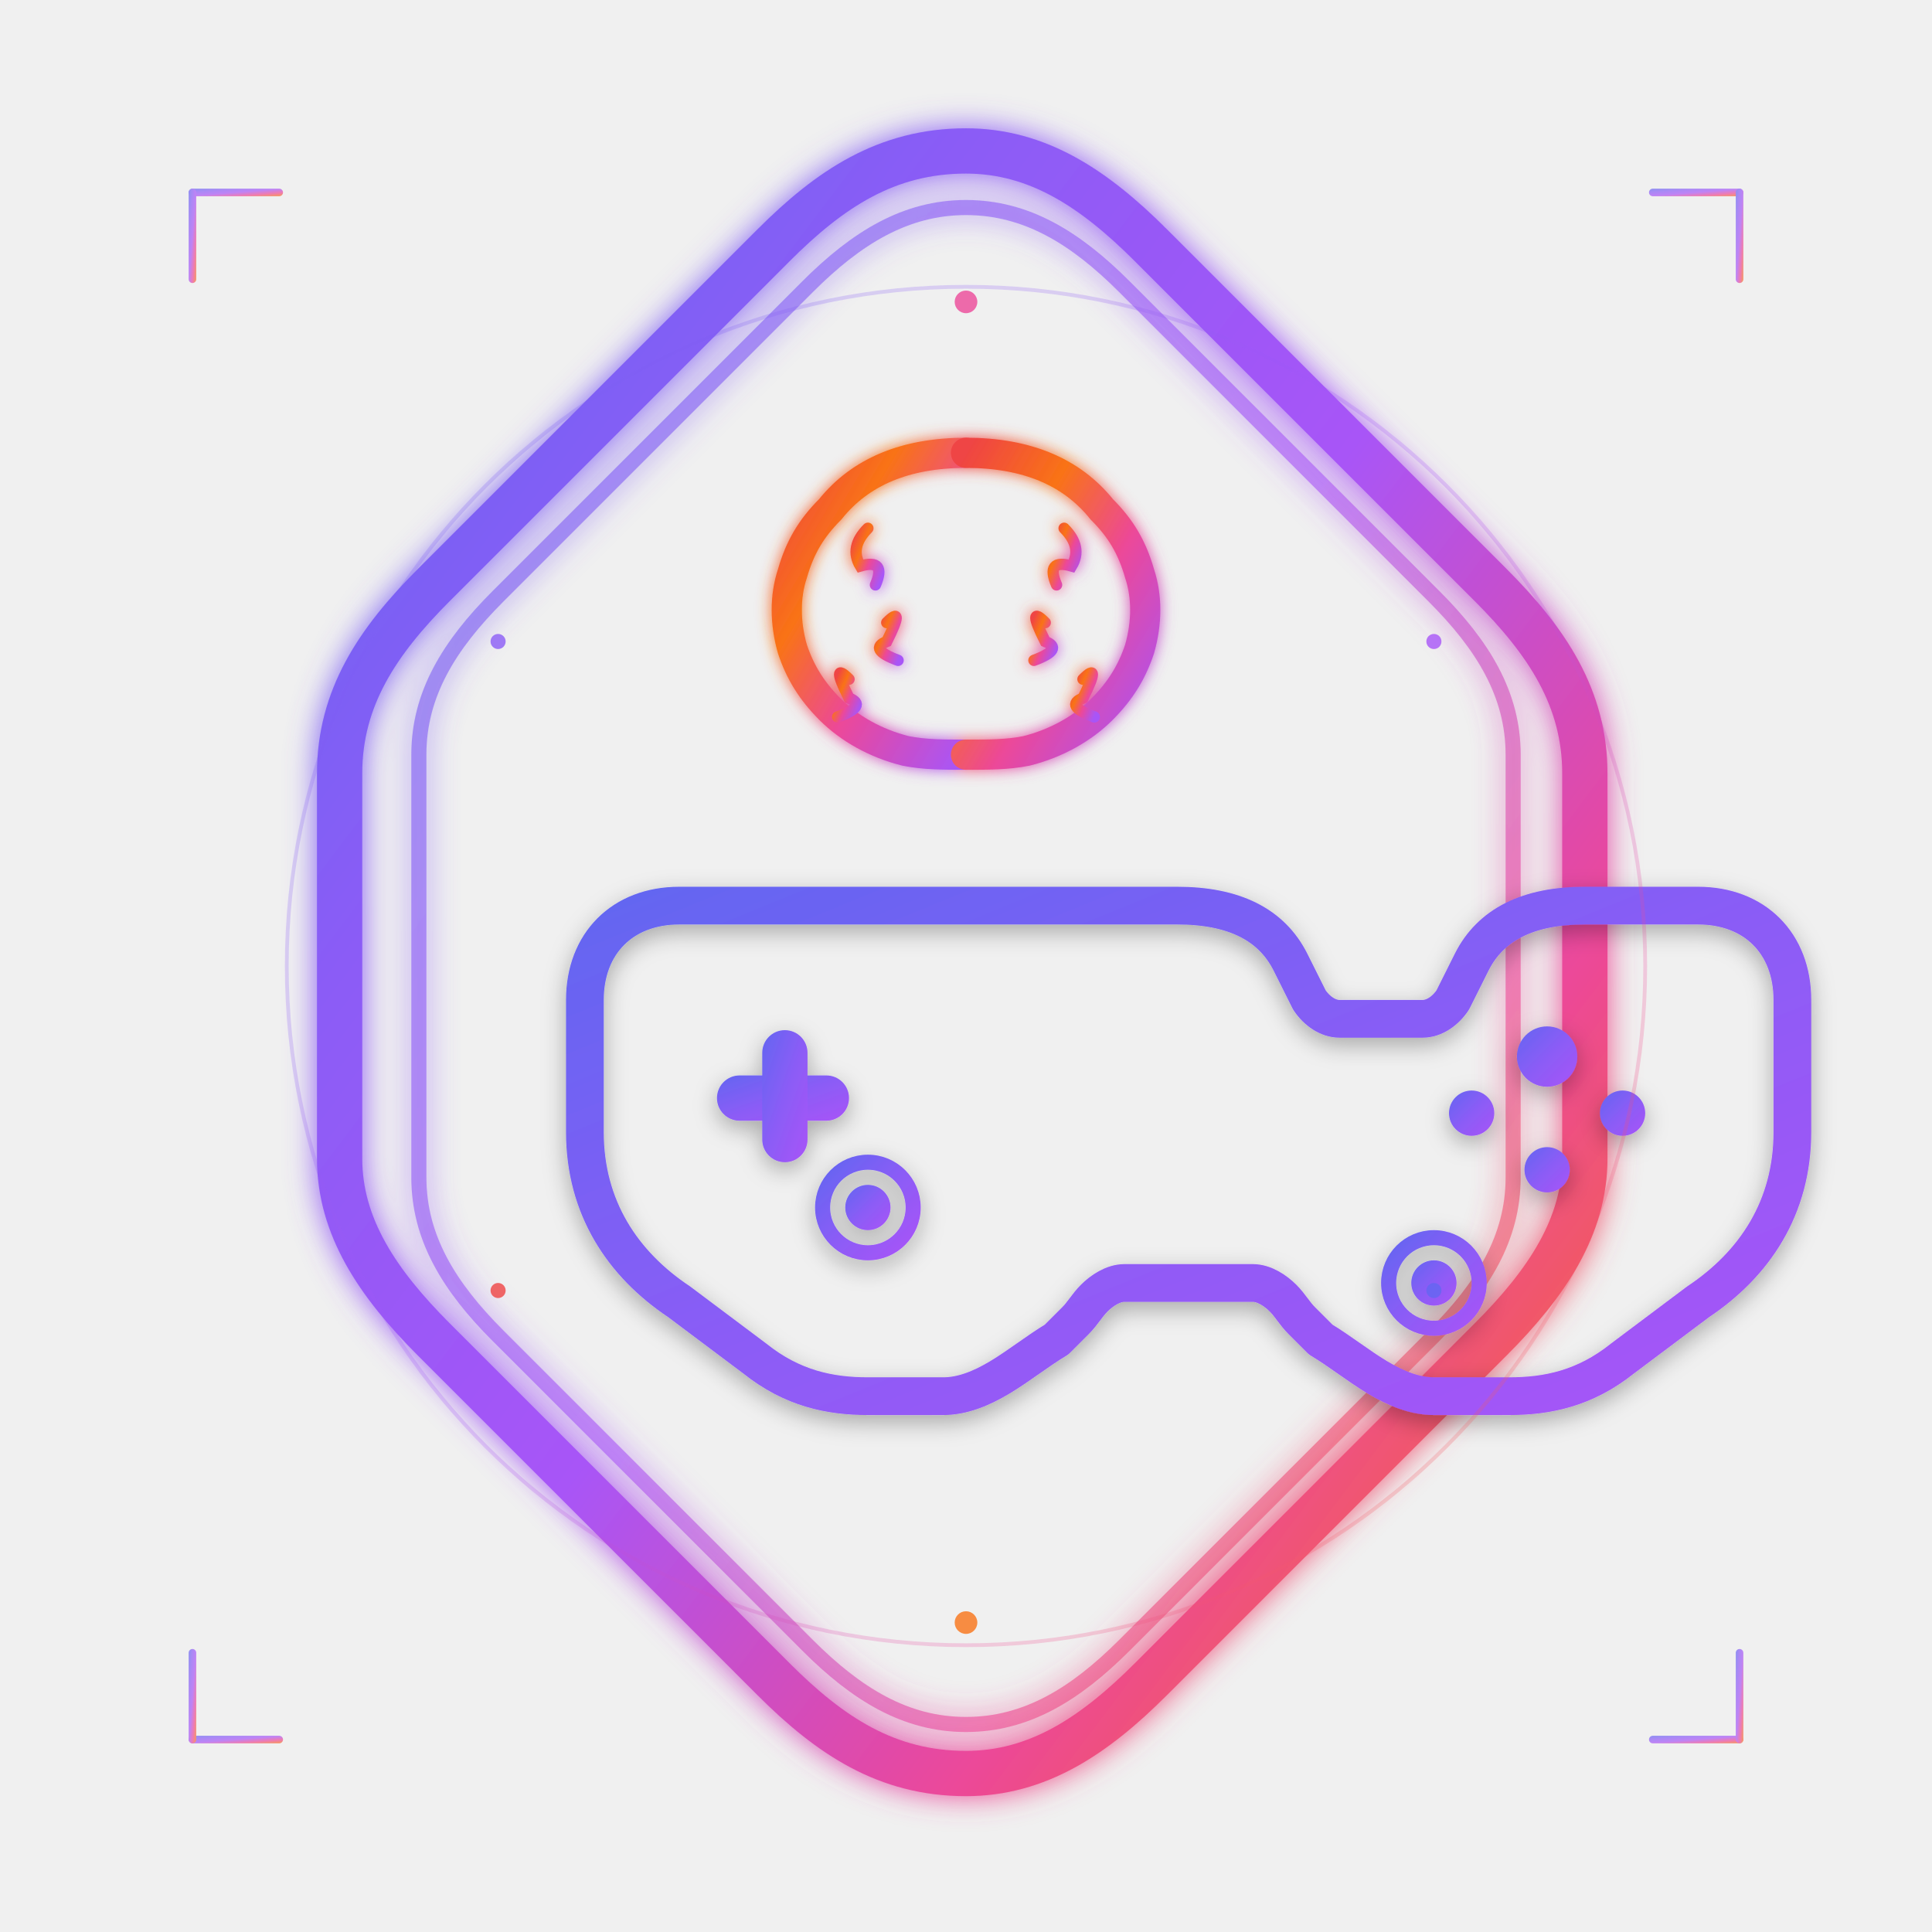
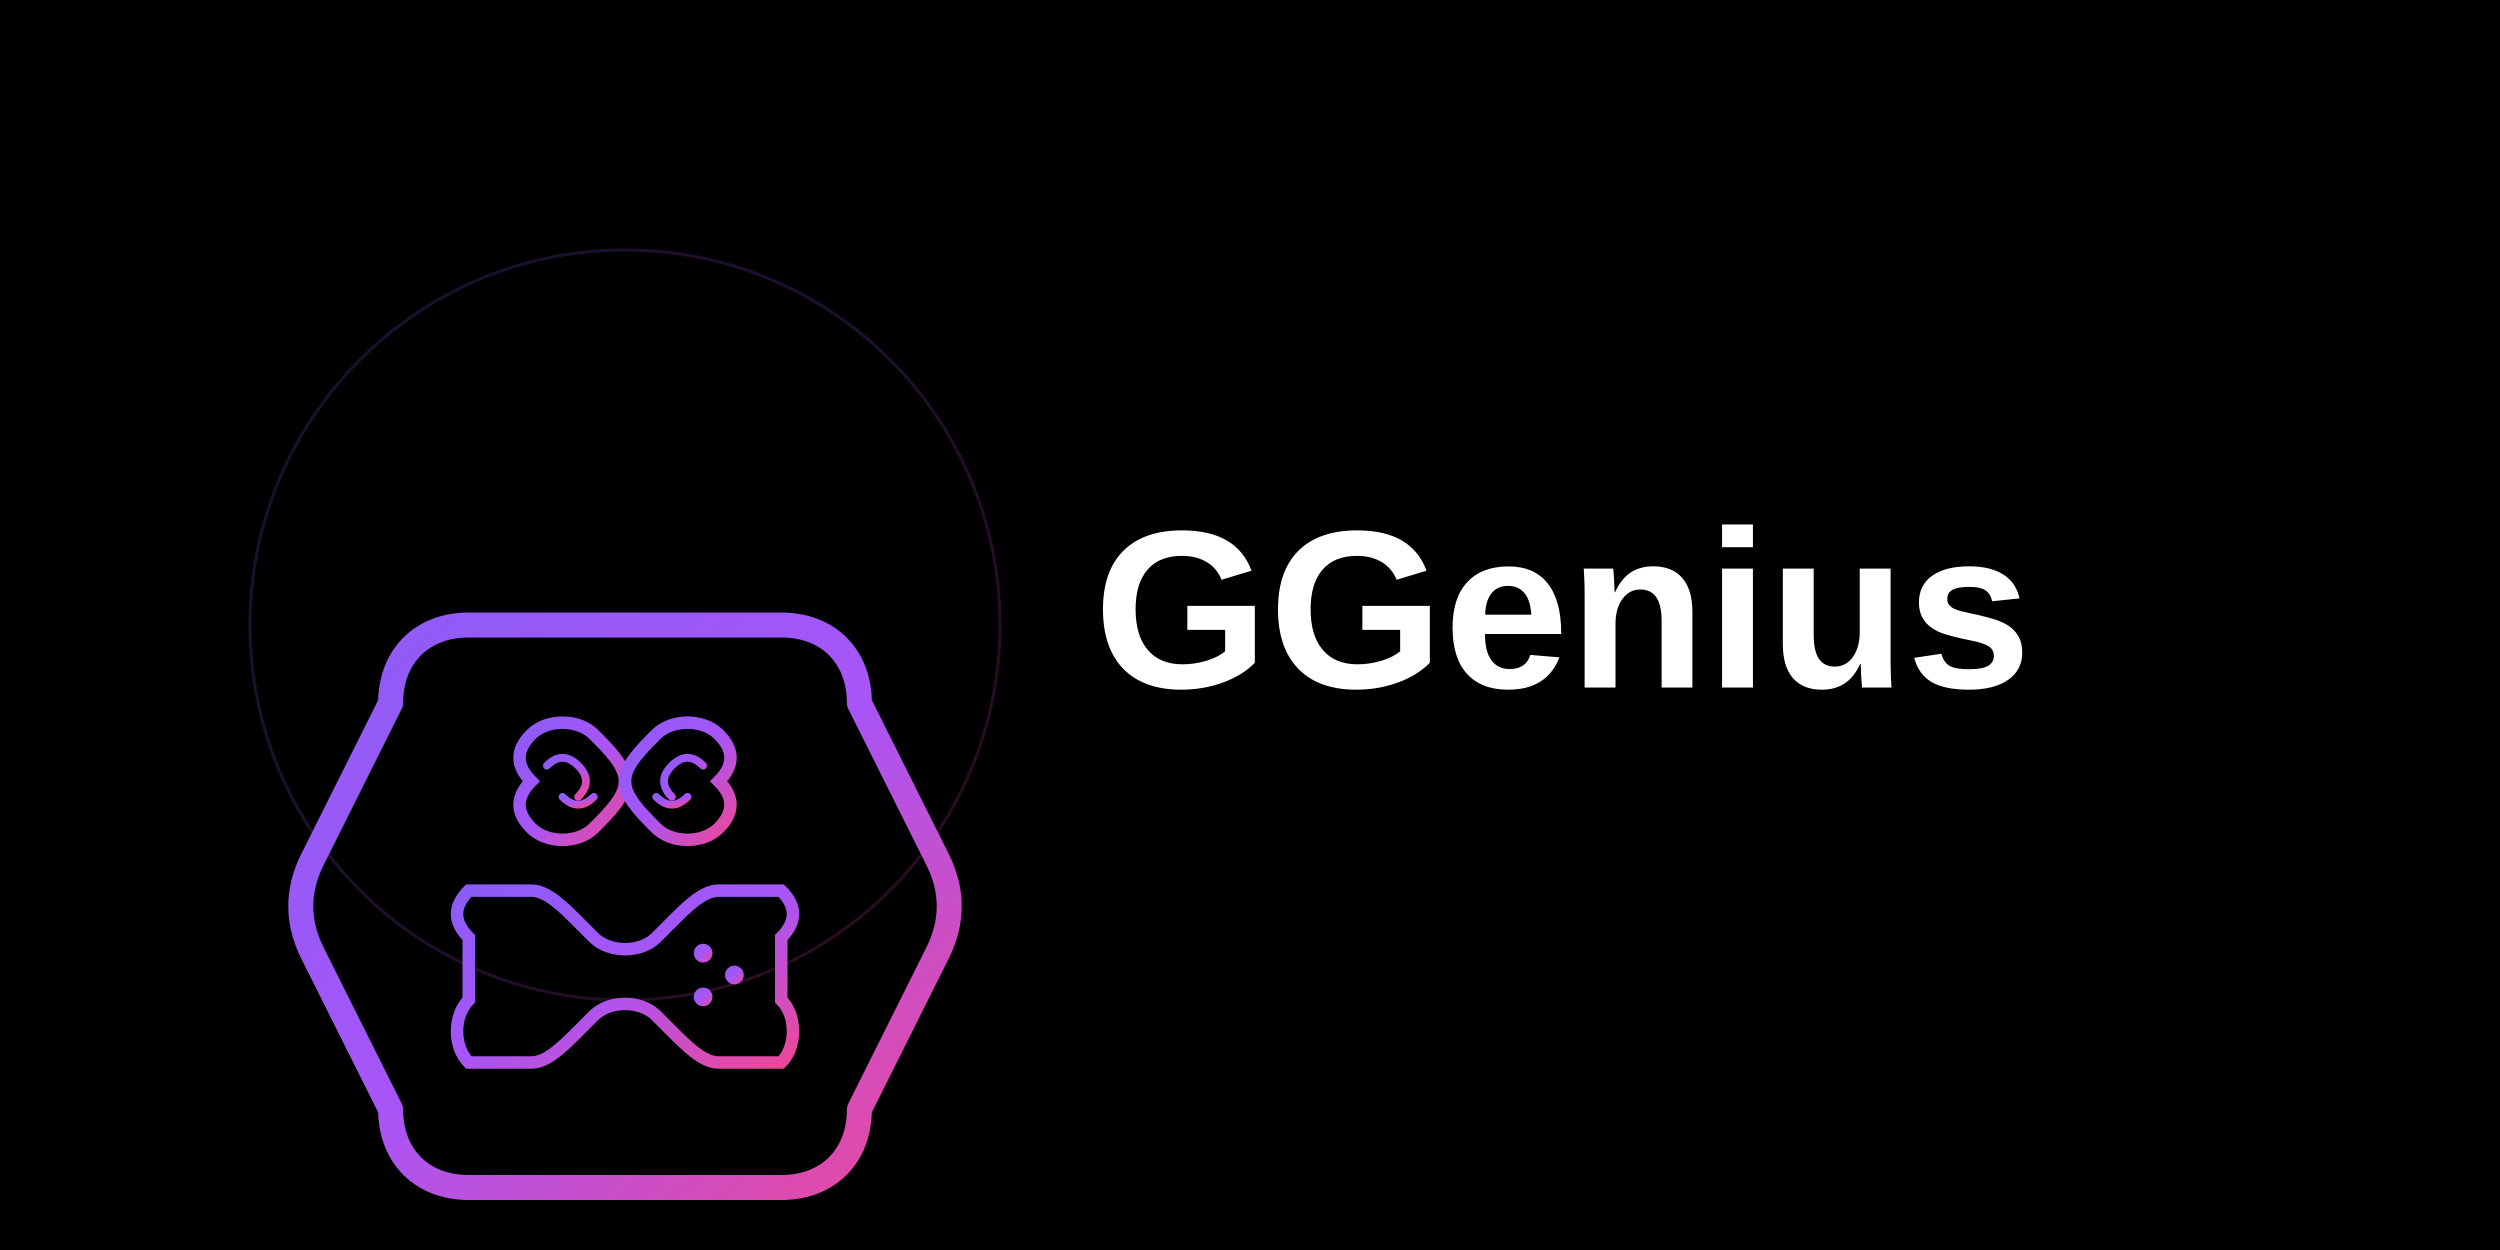
- <svg xmlns="http://www.w3.org/2000/svg" width="512" height="512" viewBox="0 0 512 512">
+ <svg xmlns="http://www.w3.org/2000/svg" width="800" height="400" viewBox="0 0 800 400">
  <defs>
-     <linearGradient id="hexagon-gradient" x1="0%" y1="0%" x2="100%" y2="100%">
-       <stop offset="0%" stop-color="#6366F1">
-         <animate attributeName="stop-color" values="#6366F1;#8B5CF6;#A855F7;#6366F1" dur="8s" repeatCount="indefinite" />
-       </stop>
-       <stop offset="25%" stop-color="#8B5CF6" />
+     <linearGradient id="ggenius-gradient" x1="0%" y1="0%" x2="100%" y2="100%">
+       <stop offset="0%" stop-color="#8B5CF6" />
      <stop offset="50%" stop-color="#A855F7" />
-       <stop offset="75%" stop-color="#EC4899" />
-       <stop offset="100%" stop-color="#F97316">
-         <animate attributeName="stop-color" values="#F97316;#EC4899;#A855F7;#F97316" dur="8s" repeatCount="indefinite" />
-       </stop>
+       <stop offset="100%" stop-color="#EC4899" />
    </linearGradient>
-     <linearGradient id="brain-gradient" x1="0%" y1="0%" x2="100%" y2="100%">
-       <stop offset="0%" stop-color="#EF4444" />
-       <stop offset="30%" stop-color="#F97316" />
-       <stop offset="60%" stop-color="#EC4899" />
-       <stop offset="100%" stop-color="#A855F7" />
+     <linearGradient id="brain-exact" x1="0%" y1="0%" x2="100%" y2="100%">
+       <stop offset="0%" stop-color="#8B5CF6" />
+       <stop offset="50%" stop-color="#A855F7" />
+       <stop offset="100%" stop-color="#EC4899" />
    </linearGradient>
-     <linearGradient id="controller-gradient" x1="0%" y1="0%" x2="100%" y2="100%">
-       <stop offset="0%" stop-color="#6366F1" />
-       <stop offset="50%" stop-color="#8B5CF6" />
-       <stop offset="100%" stop-color="#A855F7" />
+     <linearGradient id="controller-exact" x1="0%" y1="0%" x2="100%" y2="100%">
+       <stop offset="0%" stop-color="#8B5CF6" />
+       <stop offset="50%" stop-color="#A855F7" />
+       <stop offset="100%" stop-color="#EC4899" />
    </linearGradient>
-     <filter id="premium-glow" x="-50%" y="-50%" width="200%" height="200%">
-       <feGaussianBlur stdDeviation="4" result="coloredBlur" />
-       <feMerge>
-         <feMergeNode in="coloredBlur" />
-         <feMergeNode in="SourceGraphic" />
-       </feMerge>
-     </filter>
-     <filter id="inner-shadow" x="-50%" y="-50%" width="200%" height="200%">
-       <feDropShadow dx="0" dy="2" stdDeviation="3" flood-color="#000000" flood-opacity="0.3" />
-     </filter>
-     <filter id="subtle-glow" x="-30%" y="-30%" width="160%" height="160%">
-       <feGaussianBlur stdDeviation="2" result="coloredBlur" />
-       <feMerge>
-         <feMergeNode in="coloredBlur" />
-         <feMergeNode in="SourceGraphic" />
-       </feMerge>
-     </filter>
  </defs>
-   <g id="hexagon-frame" filter="url(#premium-glow)">
-     <path d="       M256,40       C275,40 290,50 305,65       L395,155       C410,170 420,185 420,205       L420,307       C420,325 410,340 395,355       L305,445       C290,460 275,470 256,470       C235,470 220,460 205,445       L115,355       C100,340 90,325 90,307       L90,205       C90,185 100,170 115,155       L205,65       C220,50 235,40 256,40       Z" fill="none" stroke="url(#hexagon-gradient)" stroke-width="12" stroke-linecap="round" stroke-linejoin="round" />
-     <path d="       M256,55       C272,55 285,63 298,76       L380,158       C393,171 401,184 401,200       L401,312       C401,328 393,341 380,354       L298,436       C285,449 272,457 256,457       C240,457 227,449 214,436       L132,354       C119,341 111,328 111,312       L111,200       C111,184 119,171 132,158       L214,76       C227,63 240,55 256,55       Z" fill="none" stroke="url(#hexagon-gradient)" stroke-width="4" opacity="0.6" />
+   <rect width="800" height="400" fill="#000000" />
+   <g id="hexagon-exact" transform="translate(100, 200)">
+     <path d="       M100,0       L150,0       C165,0 175,10 175,25       L200,75       C205,85 205,95 200,105       L175,155       C175,170 165,180 150,180       L100,180       L50,180       C35,180 25,170 25,155       L0,105       C-5,95 -5,85 0,75       L25,25       C25,10 35,0 50,0       L100,0       Z" fill="none" stroke="url(#ggenius-gradient)" stroke-width="8" stroke-linecap="round" stroke-linejoin="round" />
  </g>
-   <g id="brain-intelligence" filter="url(#subtle-glow)">
-     <path d="       M256,120       C240,120 228,125 220,135       C215,140 212,145 210,152       C208,158 208,165 210,172       C212,178 215,183 220,188       C225,193 232,197 240,199       C245,200 250,200 256,200" fill="none" stroke="url(#brain-gradient)" stroke-width="8" stroke-linecap="round" />
-     <path d="       M256,120       C272,120 284,125 292,135       C297,140 300,145 302,152       C304,158 304,165 302,172       C300,178 297,183 292,188       C287,193 280,197 272,199       C267,200 262,200 256,200" fill="none" stroke="url(#brain-gradient)" stroke-width="8" stroke-linecap="round" />
-     <line x1="256" y1="120" x2="256" y2="200" stroke="url(#brain-gradient)" stroke-width="6" stroke-linecap="round" />
-     <g id="left-neurons">
-       <path d="M230,140 Q225,145 228,150 Q235,148 232,155" fill="none" stroke="url(#brain-gradient)" stroke-width="3" stroke-linecap="round" />
-       <path d="M235,165 Q240,160 235,170 Q230,172 238,175" fill="none" stroke="url(#brain-gradient)" stroke-width="3" stroke-linecap="round" />
-       <path d="M225,180 Q220,175 225,185 Q230,187 222,190" fill="none" stroke="url(#brain-gradient)" stroke-width="3" stroke-linecap="round" />
+   <g id="brain-exact" transform="translate(100, 200)">
+     <path d="       M70,50       C65,45 65,40 70,35       C75,30 85,30 90,35       C95,40 100,45 100,50       C100,55 95,60 90,65       C85,70 75,70 70,65       C65,60 65,55 70,50       Z" fill="none" stroke="url(#brain-exact)" stroke-width="4" stroke-linecap="round" />
+     <path d="       M130,50       C135,45 135,40 130,35       C125,30 115,30 110,35       C105,40 100,45 100,50       C100,55 105,60 110,65       C115,70 125,70 130,65       C135,60 135,55 130,50       Z" fill="none" stroke="url(#brain-exact)" stroke-width="4" stroke-linecap="round" />
+     <line x1="100" y1="35" x2="100" y2="65" stroke="url(#brain-exact)" stroke-width="3" stroke-linecap="round" />
+     <path d="M75,45 Q80,40 85,45 Q90,50 85,55" fill="none" stroke="url(#brain-exact)" stroke-width="2.5" stroke-linecap="round" />
+     <path d="M80,55 Q85,60 90,55" fill="none" stroke="url(#brain-exact)" stroke-width="2.5" stroke-linecap="round" />
+     <path d="M125,45 Q120,40 115,45 Q110,50 115,55" fill="none" stroke="url(#brain-exact)" stroke-width="2.5" stroke-linecap="round" />
+     <path d="M120,55 Q115,60 110,55" fill="none" stroke="url(#brain-exact)" stroke-width="2.5" stroke-linecap="round" />
+   </g>
+   <g id="controller-exact" transform="translate(100, 200)">
+     <path d="       M50,100       C45,95 45,90 50,85       L70,85       C75,85 80,90 85,95       L90,100       C95,105 105,105 110,100       L115,95       C120,90 125,85 130,85       L150,85       C155,90 155,95 150,100       L150,120       C155,125 155,135 150,140       L130,140       C125,140 120,135 115,130       L110,125       C105,120 95,120 90,125       L85,130       C80,135 75,140 70,140       L50,140       C45,135 45,125 50,120       L50,100       Z" fill="none" stroke="url(#controller-exact)" stroke-width="4" stroke-linecap="round" />
+     <g id="dpad-cross">
+       <line x1="65" y1="112" x2="85" y2="112" stroke="url(#controller-exact)" stroke-width="4" stroke-linecap="round" />
+       <line x1="75" y1="102" x2="75" y2="122" stroke="url(#controller-exact)" stroke-width="4" stroke-linecap="round" />
    </g>
-     <g id="right-neurons">
-       <path d="M282,140 Q287,145 284,150 Q277,148 280,155" fill="none" stroke="url(#brain-gradient)" stroke-width="3" stroke-linecap="round" />
-       <path d="M277,165 Q272,160 277,170 Q282,172 274,175" fill="none" stroke="url(#brain-gradient)" stroke-width="3" stroke-linecap="round" />
-       <path d="M287,180 Q292,175 287,185 Q282,187 290,190" fill="none" stroke="url(#brain-gradient)" stroke-width="3" stroke-linecap="round" />
+     <g id="action-dots">
+       <circle cx="125" cy="105" r="3" fill="url(#controller-exact)" />
+       <circle cx="135" cy="112" r="3" fill="url(#controller-exact)" />
+       <circle cx="125" cy="119" r="3" fill="url(#controller-exact)" />
    </g>
  </g>
-   <g id="gaming-controller" filter="url(#inner-shadow)">
-     <path d="       M180,240       C165,240 155,250 155,265       L155,300       C155,320 165,335 180,345       L200,360       C210,368 220,370 230,370       L250,370       C255,370 260,368 265,365       C270,362 275,358 280,355       L285,350       C287,348 288,346 290,344       C292,342 295,340 298,340       L332,340       C335,340 338,342 340,344       C342,346 343,348 345,350       L350,355       C355,358 360,362 365,365       C370,368 375,370 380,370       L400,370       C410,370 420,368 430,360       L450,345       C465,335 475,320 475,300       L475,265       C475,250 465,240 450,240       L420,240       C405,240 395,245 390,255       L385,265       C383,268 380,270 377,270       L355,270       C352,270 349,268 347,265       L342,255       C337,245 327,240 312,240       L180,240       Z" fill="none" stroke="url(#controller-gradient)" stroke-width="10" stroke-linecap="round" stroke-linejoin="round" />
-     <g id="d-pad">
-       <rect x="190" y="285" width="35" height="12" rx="6" fill="url(#controller-gradient)" />
-       <rect x="202" y="273" width="12" height="35" rx="6" fill="url(#controller-gradient)" />
-     </g>
-     <g id="action-buttons">
-       <circle cx="410" cy="280" r="8" fill="url(#controller-gradient)" />
-       <circle cx="430" cy="295" r="6" fill="url(#controller-gradient)" />
-       <circle cx="390" cy="295" r="6" fill="url(#controller-gradient)" />
-       <circle cx="410" cy="310" r="6" fill="url(#controller-gradient)" />
-     </g>
-     <g id="analog-sticks">
-       <circle cx="230" cy="320" r="12" fill="none" stroke="url(#controller-gradient)" stroke-width="4" />
-       <circle cx="230" cy="320" r="6" fill="url(#controller-gradient)" />
-       <circle cx="380" cy="340" r="12" fill="none" stroke="url(#controller-gradient)" stroke-width="4" />
-       <circle cx="380" cy="340" r="6" fill="url(#controller-gradient)" />
-     </g>
+   <g id="ggenius-text" transform="translate(350, 200)">
+     <text x="0" y="20" font-family="Arial, sans-serif" font-size="72" font-weight="bold" fill="#FFFFFF" text-anchor="start">GGenius</text>
  </g>
-   <g id="enhancement-effects" opacity="0.8">
-     <circle cx="256" cy="256" r="180" fill="none" stroke="url(#hexagon-gradient)" stroke-width="1" opacity="0.3">
-       <animate attributeName="r" values="180;190;180" dur="4s" repeatCount="indefinite" />
-       <animate attributeName="opacity" values="0.3;0.6;0.3" dur="4s" repeatCount="indefinite" />
-     </circle>
-     <g id="brand-highlights">
-       <circle cx="256" cy="80" r="3" fill="#EC4899">
-         <animate attributeName="opacity" values="0.5;1;0.5" dur="3s" repeatCount="indefinite" />
-       </circle>
-       <circle cx="380" cy="170" r="2" fill="#A855F7">
-         <animate attributeName="opacity" values="0.3;0.8;0.3" dur="2.5s" repeatCount="indefinite" />
-       </circle>
-       <circle cx="380" cy="342" r="2" fill="#6366F1">
-         <animate attributeName="opacity" values="0.4;0.9;0.4" dur="3.5s" repeatCount="indefinite" />
-       </circle>
-       <circle cx="256" cy="430" r="3" fill="#F97316">
-         <animate attributeName="opacity" values="0.5;1;0.5" dur="2.8s" repeatCount="indefinite" />
-       </circle>
-       <circle cx="132" cy="342" r="2" fill="#EF4444">
-         <animate attributeName="opacity" values="0.3;0.7;0.3" dur="3.2s" repeatCount="indefinite" />
-       </circle>
-       <circle cx="132" cy="170" r="2" fill="#8B5CF6">
-         <animate attributeName="opacity" values="0.4;0.8;0.4" dur="2.7s" repeatCount="indefinite" />
-       </circle>
-     </g>
-   </g>
-   <g id="premium-signature" opacity="0.7">
-     <rect x="50" y="50" width="25" height="2" rx="1" fill="url(#hexagon-gradient)" />
-     <rect x="50" y="50" width="2" height="25" rx="1" fill="url(#hexagon-gradient)" />
-     <rect x="437" y="50" width="25" height="2" rx="1" fill="url(#hexagon-gradient)" />
-     <rect x="460" y="50" width="2" height="25" rx="1" fill="url(#hexagon-gradient)" />
-     <rect x="50" y="460" width="25" height="2" rx="1" fill="url(#hexagon-gradient)" />
-     <rect x="50" y="437" width="2" height="25" rx="1" fill="url(#hexagon-gradient)" />
-     <rect x="437" y="460" width="25" height="2" rx="1" fill="url(#hexagon-gradient)" />
-     <rect x="460" y="437" width="2" height="25" rx="1" fill="url(#hexagon-gradient)" />
+   <g id="subtle-glow" opacity="0.6">
+     <circle cx="200" cy="200" r="120" fill="none" stroke="url(#ggenius-gradient)" stroke-width="1" opacity="0.3" />
  </g>
</svg>
